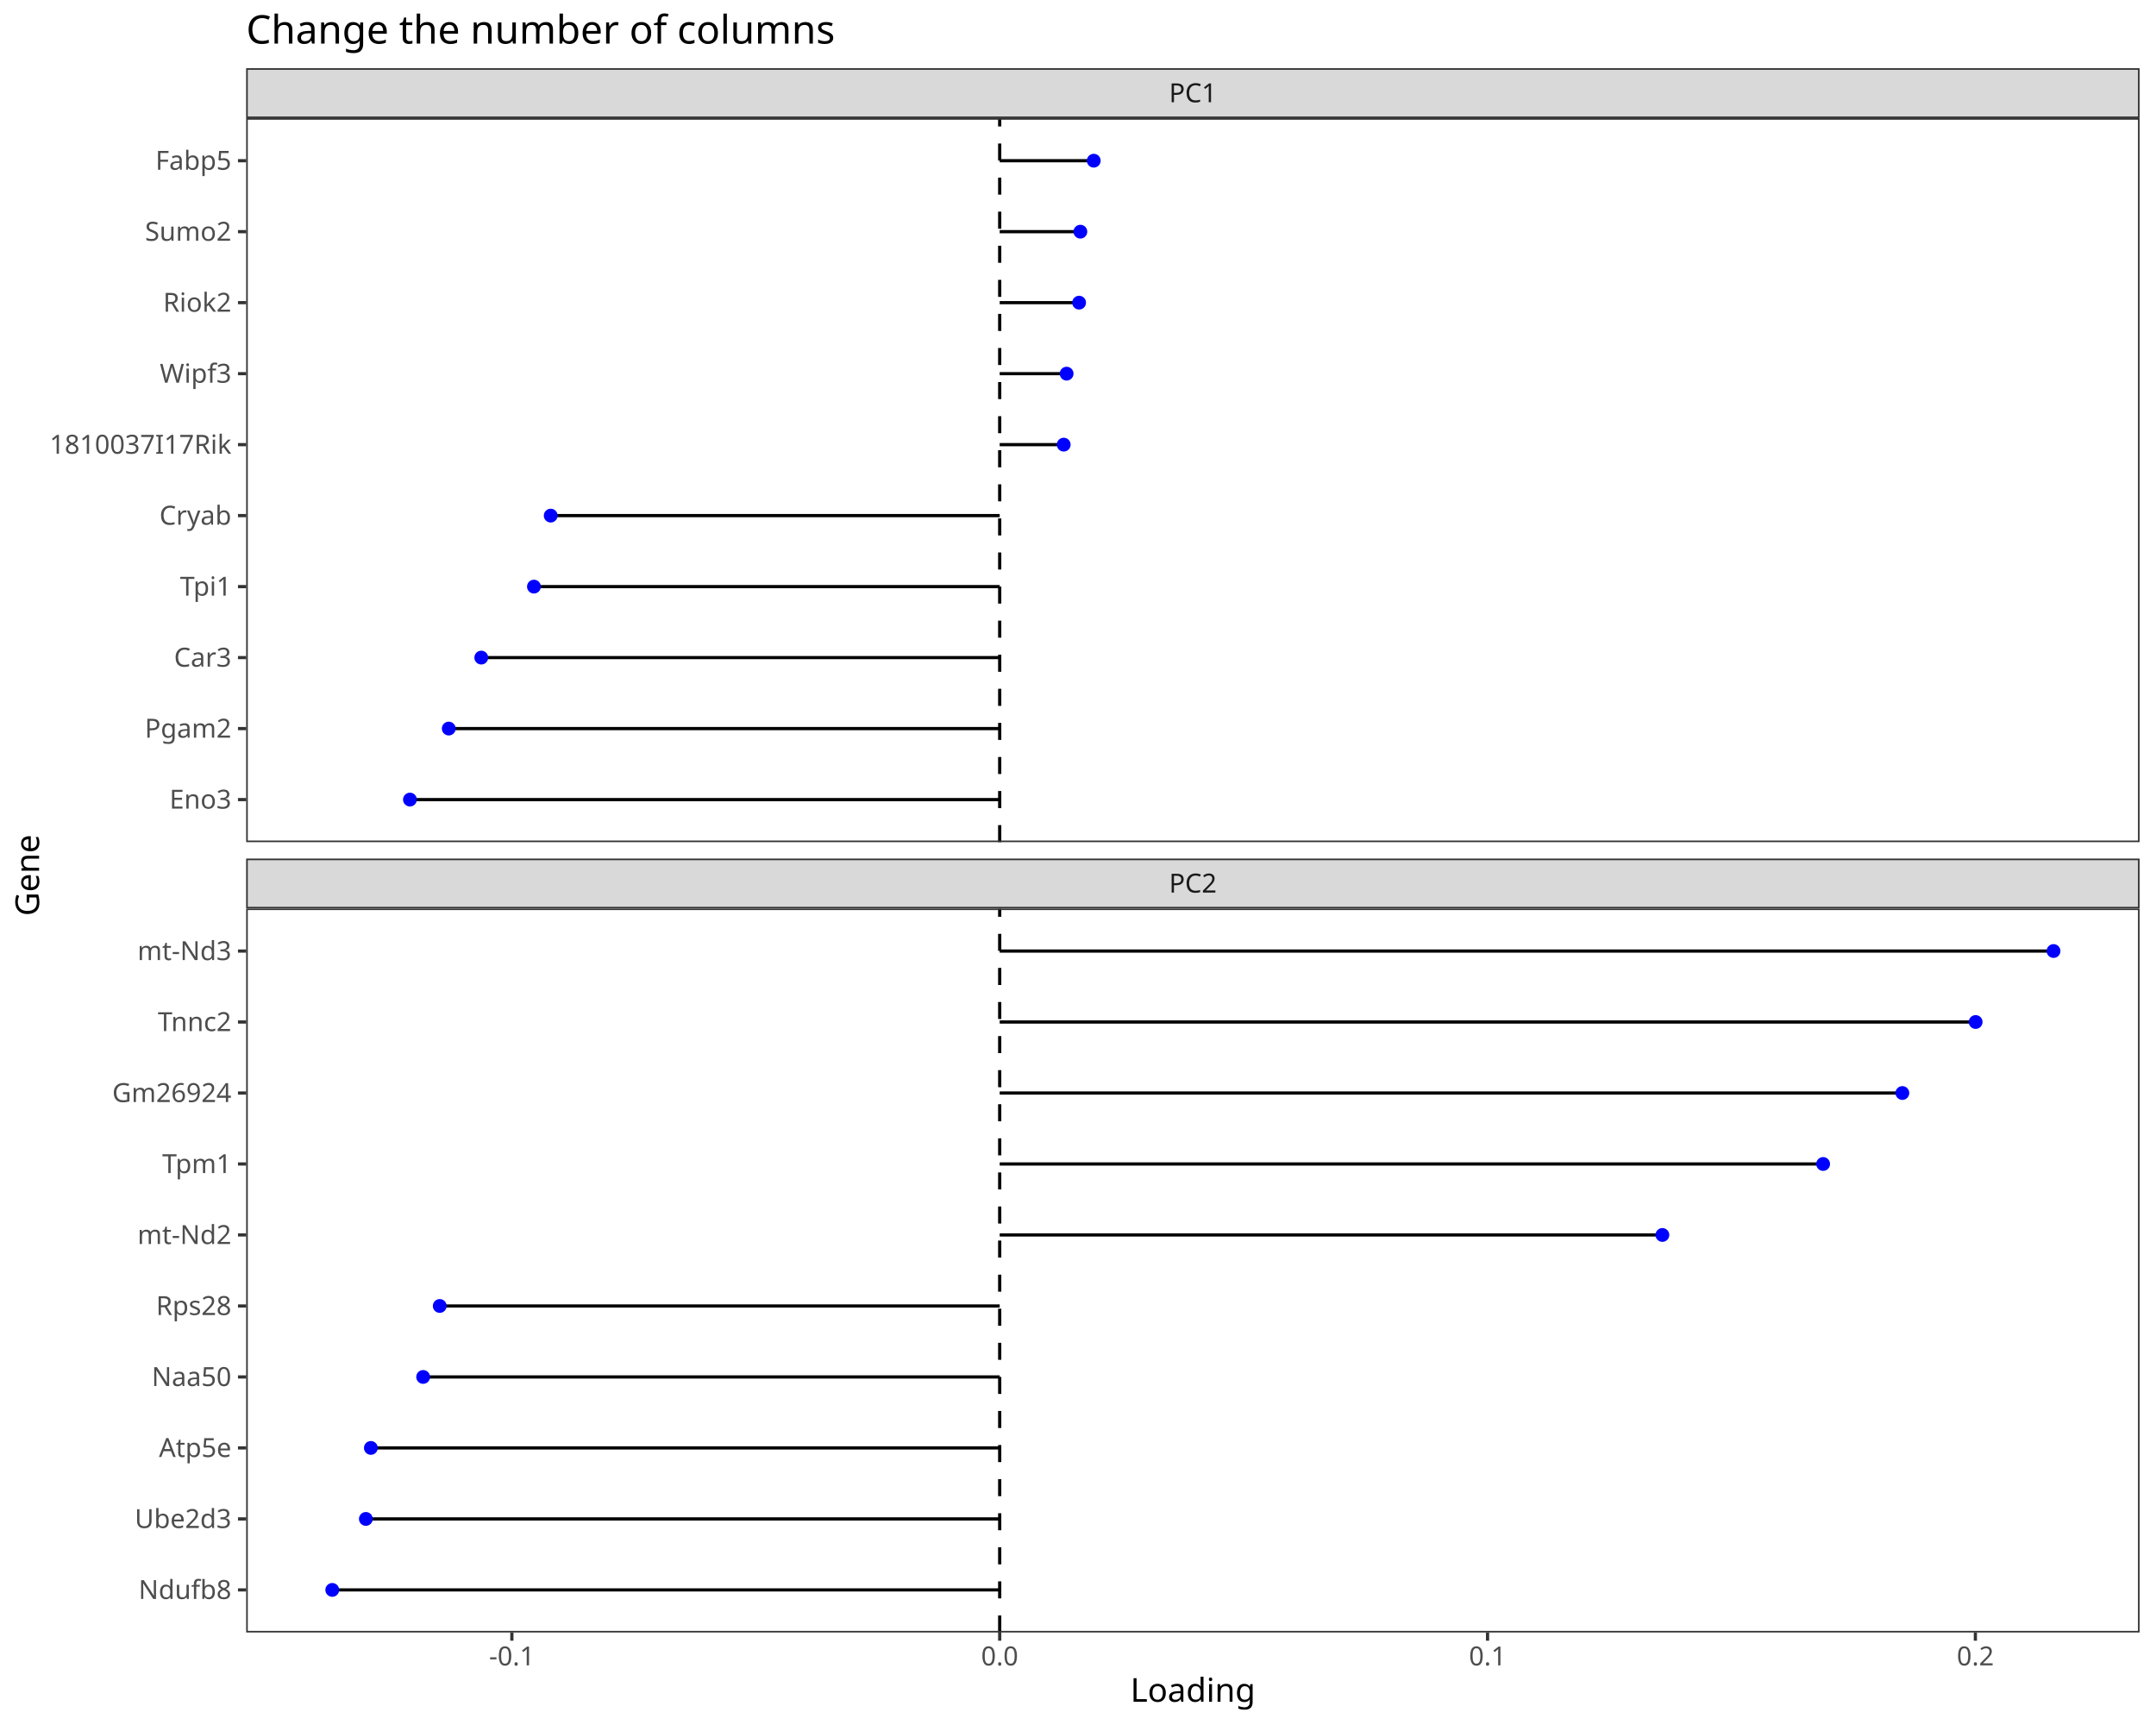
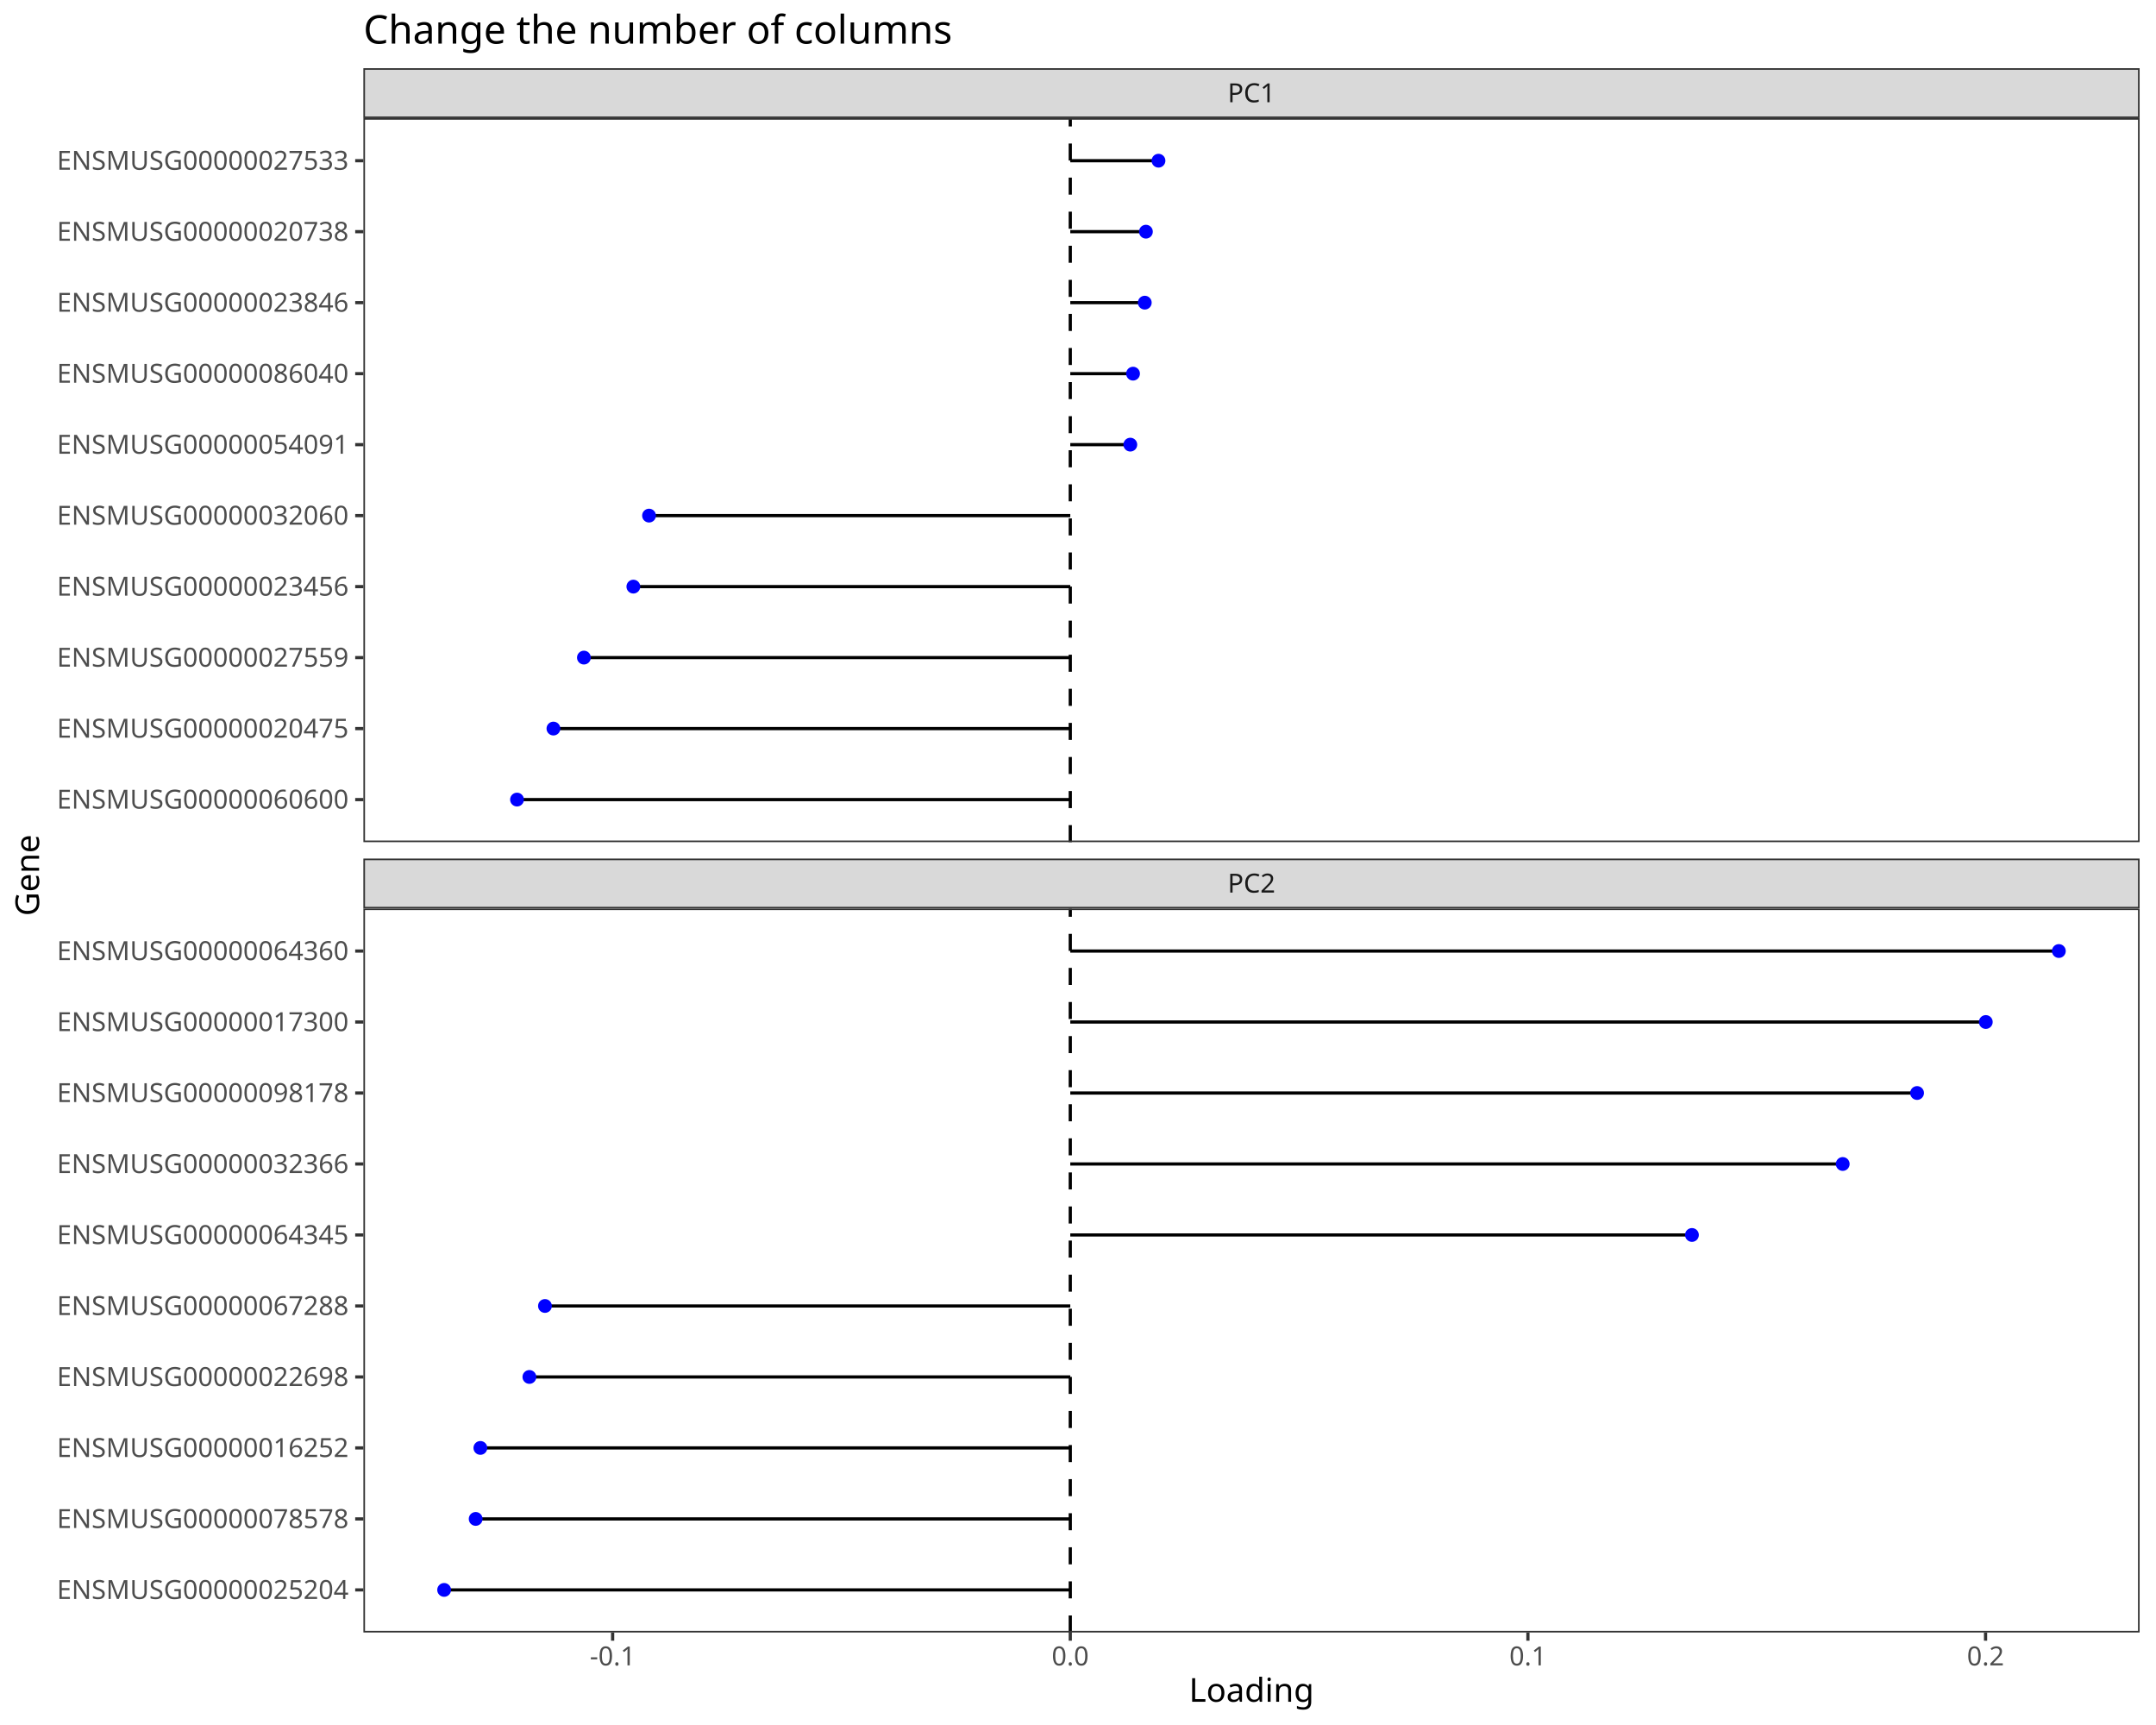
<svg xmlns="http://www.w3.org/2000/svg" class="svglite" data-engine-version="2.0" width="720.00pt" height="576.00pt" viewBox="0 0 720.00 576.00">
  <defs>
    <style type="text/css">
    .svglite line, .svglite polyline, .svglite polygon, .svglite path, .svglite rect, .svglite circle {
      fill: none;
      stroke: #000000;
      stroke-linecap: round;
      stroke-linejoin: round;
      stroke-miterlimit: 10.00;
    }
  </style>
  </defs>
  <rect width="100%" height="100%" style="stroke: none; fill: #FFFFFF;" />
  <defs>
    <clipPath id="cpMC4wMHw3MjAuMDB8MC4wMHw1NzYuMDA=">
      <rect x="0.00" y="0.00" width="720.00" height="576.00" />
    </clipPath>
  </defs>
  <g clip-path="url(#cpMC4wMHw3MjAuMDB8MC4wMHw1NzYuMDA=)">
    <rect x="0.00" y="0.00" width="720.00" height="576.00" style="stroke-width: 1.07; stroke: #FFFFFF; fill: #FFFFFF;" />
  </g>
  <defs>
-     <clipPath id="cpODIuMjF8NzE0LjUyfDM5LjQzfDI4MS4yMQ==">
-       <rect x="82.21" y="39.43" width="632.31" height="241.77" />
+     <clipPath id="cpMTIxLjM2fDcxNC41MnwzOS40M3wyODEuMjE=">
+       <rect x="121.36" y="39.43" width="593.17" height="241.77" />
    </clipPath>
  </defs>
-   <g clip-path="url(#cpODIuMjF8NzE0LjUyfDM5LjQzfDI4MS4yMQ==)">
-     <rect x="82.21" y="39.43" width="632.31" height="241.77" style="stroke-width: 1.07; stroke: none; fill: #FFFFFF;" />
-     <line x1="365.26" y1="53.66" x2="333.85" y2="53.66" style="stroke-width: 1.07; stroke-linecap: butt;" />
-     <line x1="360.79" y1="77.36" x2="333.85" y2="77.36" style="stroke-width: 1.07; stroke-linecap: butt;" />
-     <line x1="360.37" y1="101.06" x2="333.85" y2="101.06" style="stroke-width: 1.07; stroke-linecap: butt;" />
-     <line x1="356.20" y1="124.77" x2="333.85" y2="124.77" style="stroke-width: 1.07; stroke-linecap: butt;" />
-     <line x1="355.23" y1="148.47" x2="333.85" y2="148.47" style="stroke-width: 1.07; stroke-linecap: butt;" />
-     <line x1="136.90" y1="266.99" x2="333.85" y2="266.99" style="stroke-width: 1.07; stroke-linecap: butt;" />
-     <line x1="149.86" y1="243.28" x2="333.85" y2="243.28" style="stroke-width: 1.07; stroke-linecap: butt;" />
-     <line x1="160.72" y1="219.58" x2="333.85" y2="219.58" style="stroke-width: 1.07; stroke-linecap: butt;" />
-     <line x1="178.31" y1="195.88" x2="333.85" y2="195.88" style="stroke-width: 1.07; stroke-linecap: butt;" />
-     <line x1="183.91" y1="172.17" x2="333.85" y2="172.17" style="stroke-width: 1.07; stroke-linecap: butt;" />
-     <circle cx="365.26" cy="53.66" r="1.95" style="stroke-width: 0.71; stroke: #0000FF; fill: #0000FF;" />
-     <circle cx="360.79" cy="77.36" r="1.95" style="stroke-width: 0.71; stroke: #0000FF; fill: #0000FF;" />
-     <circle cx="360.37" cy="101.06" r="1.95" style="stroke-width: 0.71; stroke: #0000FF; fill: #0000FF;" />
-     <circle cx="356.20" cy="124.77" r="1.95" style="stroke-width: 0.71; stroke: #0000FF; fill: #0000FF;" />
-     <circle cx="355.23" cy="148.47" r="1.95" style="stroke-width: 0.71; stroke: #0000FF; fill: #0000FF;" />
-     <circle cx="136.90" cy="266.99" r="1.95" style="stroke-width: 0.71; stroke: #0000FF; fill: #0000FF;" />
-     <circle cx="149.86" cy="243.28" r="1.95" style="stroke-width: 0.71; stroke: #0000FF; fill: #0000FF;" />
-     <circle cx="160.72" cy="219.58" r="1.95" style="stroke-width: 0.71; stroke: #0000FF; fill: #0000FF;" />
-     <circle cx="178.31" cy="195.88" r="1.95" style="stroke-width: 0.71; stroke: #0000FF; fill: #0000FF;" />
-     <circle cx="183.91" cy="172.17" r="1.95" style="stroke-width: 0.71; stroke: #0000FF; fill: #0000FF;" />
-     <line x1="333.85" y1="281.21" x2="333.85" y2="39.43" style="stroke-width: 1.07; stroke-dasharray: 5.69,5.69; stroke-linecap: butt;" />
-     <rect x="82.21" y="39.43" width="632.31" height="241.77" style="stroke-width: 1.07; stroke: #333333;" />
+   <g clip-path="url(#cpMTIxLjM2fDcxNC41MnwzOS40M3wyODEuMjE=)">
+     <rect x="121.36" y="39.43" width="593.17" height="241.77" style="stroke-width: 1.07; stroke: none; fill: #FFFFFF;" />
+     <line x1="386.88" y1="53.66" x2="357.42" y2="53.66" style="stroke-width: 1.07; stroke-linecap: butt;" />
+     <line x1="382.68" y1="77.36" x2="357.42" y2="77.36" style="stroke-width: 1.07; stroke-linecap: butt;" />
+     <line x1="382.30" y1="101.06" x2="357.42" y2="101.06" style="stroke-width: 1.07; stroke-linecap: butt;" />
+     <line x1="378.38" y1="124.77" x2="357.42" y2="124.77" style="stroke-width: 1.07; stroke-linecap: butt;" />
+     <line x1="377.47" y1="148.47" x2="357.42" y2="148.47" style="stroke-width: 1.07; stroke-linecap: butt;" />
+     <line x1="172.66" y1="266.99" x2="357.42" y2="266.99" style="stroke-width: 1.07; stroke-linecap: butt;" />
+     <line x1="184.82" y1="243.28" x2="357.42" y2="243.28" style="stroke-width: 1.07; stroke-linecap: butt;" />
+     <line x1="195.00" y1="219.58" x2="357.42" y2="219.58" style="stroke-width: 1.07; stroke-linecap: butt;" />
+     <line x1="211.51" y1="195.88" x2="357.42" y2="195.88" style="stroke-width: 1.07; stroke-linecap: butt;" />
+     <line x1="216.75" y1="172.17" x2="357.42" y2="172.17" style="stroke-width: 1.07; stroke-linecap: butt;" />
+     <circle cx="386.88" cy="53.66" r="1.95" style="stroke-width: 0.71; stroke: #0000FF; fill: #0000FF;" />
+     <circle cx="382.68" cy="77.36" r="1.95" style="stroke-width: 0.71; stroke: #0000FF; fill: #0000FF;" />
+     <circle cx="382.30" cy="101.06" r="1.95" style="stroke-width: 0.71; stroke: #0000FF; fill: #0000FF;" />
+     <circle cx="378.38" cy="124.77" r="1.95" style="stroke-width: 0.71; stroke: #0000FF; fill: #0000FF;" />
+     <circle cx="377.47" cy="148.47" r="1.95" style="stroke-width: 0.71; stroke: #0000FF; fill: #0000FF;" />
+     <circle cx="172.66" cy="266.99" r="1.95" style="stroke-width: 0.71; stroke: #0000FF; fill: #0000FF;" />
+     <circle cx="184.82" cy="243.28" r="1.95" style="stroke-width: 0.71; stroke: #0000FF; fill: #0000FF;" />
+     <circle cx="195.00" cy="219.58" r="1.95" style="stroke-width: 0.71; stroke: #0000FF; fill: #0000FF;" />
+     <circle cx="211.51" cy="195.88" r="1.95" style="stroke-width: 0.71; stroke: #0000FF; fill: #0000FF;" />
+     <circle cx="216.75" cy="172.17" r="1.95" style="stroke-width: 0.71; stroke: #0000FF; fill: #0000FF;" />
+     <line x1="357.42" y1="281.21" x2="357.42" y2="39.43" style="stroke-width: 1.07; stroke-dasharray: 5.69,5.69; stroke-linecap: butt;" />
+     <rect x="121.36" y="39.43" width="593.17" height="241.77" style="stroke-width: 1.07; stroke: #333333;" />
  </g>
  <g clip-path="url(#cpMC4wMHw3MjAuMDB8MC4wMHw1NzYuMDA=)">
</g>
  <defs>
-     <clipPath id="cpODIuMjF8NzE0LjUyfDMwMy4zNHw1NDUuMTE=">
-       <rect x="82.21" y="303.34" width="632.31" height="241.77" />
+     <clipPath id="cpMTIxLjM2fDcxNC41MnwzMDMuMzR8NTQ1LjEx">
+       <rect x="121.36" y="303.34" width="593.17" height="241.77" />
    </clipPath>
  </defs>
-   <g clip-path="url(#cpODIuMjF8NzE0LjUyfDMwMy4zNHw1NDUuMTE=)">
-     <rect x="82.21" y="303.34" width="632.31" height="241.77" style="stroke-width: 1.07; stroke: none; fill: #FFFFFF;" />
-     <line x1="685.78" y1="317.56" x2="333.85" y2="317.56" style="stroke-width: 1.07; stroke-linecap: butt;" />
-     <line x1="659.77" y1="341.26" x2="333.85" y2="341.26" style="stroke-width: 1.07; stroke-linecap: butt;" />
-     <line x1="635.30" y1="364.97" x2="333.85" y2="364.97" style="stroke-width: 1.07; stroke-linecap: butt;" />
-     <line x1="608.84" y1="388.67" x2="333.85" y2="388.67" style="stroke-width: 1.07; stroke-linecap: butt;" />
-     <line x1="555.16" y1="412.37" x2="333.85" y2="412.37" style="stroke-width: 1.07; stroke-linecap: butt;" />
-     <line x1="110.96" y1="530.89" x2="333.85" y2="530.89" style="stroke-width: 1.07; stroke-linecap: butt;" />
-     <line x1="122.18" y1="507.19" x2="333.85" y2="507.19" style="stroke-width: 1.07; stroke-linecap: butt;" />
-     <line x1="123.85" y1="483.48" x2="333.85" y2="483.48" style="stroke-width: 1.07; stroke-linecap: butt;" />
-     <line x1="141.31" y1="459.78" x2="333.85" y2="459.78" style="stroke-width: 1.07; stroke-linecap: butt;" />
-     <line x1="146.85" y1="436.08" x2="333.85" y2="436.08" style="stroke-width: 1.07; stroke-linecap: butt;" />
-     <circle cx="685.78" cy="317.56" r="1.95" style="stroke-width: 0.71; stroke: #0000FF; fill: #0000FF;" />
-     <circle cx="659.77" cy="341.26" r="1.95" style="stroke-width: 0.71; stroke: #0000FF; fill: #0000FF;" />
-     <circle cx="635.30" cy="364.97" r="1.95" style="stroke-width: 0.71; stroke: #0000FF; fill: #0000FF;" />
-     <circle cx="608.84" cy="388.67" r="1.95" style="stroke-width: 0.71; stroke: #0000FF; fill: #0000FF;" />
-     <circle cx="555.16" cy="412.37" r="1.95" style="stroke-width: 0.71; stroke: #0000FF; fill: #0000FF;" />
-     <circle cx="110.96" cy="530.89" r="1.95" style="stroke-width: 0.71; stroke: #0000FF; fill: #0000FF;" />
-     <circle cx="122.18" cy="507.19" r="1.95" style="stroke-width: 0.71; stroke: #0000FF; fill: #0000FF;" />
-     <circle cx="123.85" cy="483.48" r="1.95" style="stroke-width: 0.71; stroke: #0000FF; fill: #0000FF;" />
-     <circle cx="141.31" cy="459.78" r="1.95" style="stroke-width: 0.71; stroke: #0000FF; fill: #0000FF;" />
-     <circle cx="146.85" cy="436.08" r="1.95" style="stroke-width: 0.71; stroke: #0000FF; fill: #0000FF;" />
-     <line x1="333.85" y1="545.11" x2="333.85" y2="303.34" style="stroke-width: 1.07; stroke-dasharray: 5.69,5.69; stroke-linecap: butt;" />
-     <rect x="82.21" y="303.34" width="632.31" height="241.77" style="stroke-width: 1.07; stroke: #333333;" />
+   <g clip-path="url(#cpMTIxLjM2fDcxNC41MnwzMDMuMzR8NTQ1LjEx)">
+     <rect x="121.36" y="303.34" width="593.17" height="241.77" style="stroke-width: 1.07; stroke: none; fill: #FFFFFF;" />
+     <line x1="687.56" y1="317.56" x2="357.42" y2="317.56" style="stroke-width: 1.07; stroke-linecap: butt;" />
+     <line x1="663.16" y1="341.26" x2="357.42" y2="341.26" style="stroke-width: 1.07; stroke-linecap: butt;" />
+     <line x1="640.21" y1="364.97" x2="357.42" y2="364.97" style="stroke-width: 1.07; stroke-linecap: butt;" />
+     <line x1="615.38" y1="388.67" x2="357.42" y2="388.67" style="stroke-width: 1.07; stroke-linecap: butt;" />
+     <line x1="565.03" y1="412.37" x2="357.42" y2="412.37" style="stroke-width: 1.07; stroke-linecap: butt;" />
+     <line x1="148.32" y1="530.89" x2="357.42" y2="530.89" style="stroke-width: 1.07; stroke-linecap: butt;" />
+     <line x1="158.85" y1="507.19" x2="357.42" y2="507.19" style="stroke-width: 1.07; stroke-linecap: butt;" />
+     <line x1="160.42" y1="483.48" x2="357.42" y2="483.48" style="stroke-width: 1.07; stroke-linecap: butt;" />
+     <line x1="176.79" y1="459.78" x2="357.42" y2="459.78" style="stroke-width: 1.07; stroke-linecap: butt;" />
+     <line x1="181.99" y1="436.08" x2="357.42" y2="436.08" style="stroke-width: 1.07; stroke-linecap: butt;" />
+     <circle cx="687.56" cy="317.56" r="1.95" style="stroke-width: 0.71; stroke: #0000FF; fill: #0000FF;" />
+     <circle cx="663.16" cy="341.26" r="1.95" style="stroke-width: 0.71; stroke: #0000FF; fill: #0000FF;" />
+     <circle cx="640.21" cy="364.97" r="1.95" style="stroke-width: 0.71; stroke: #0000FF; fill: #0000FF;" />
+     <circle cx="615.38" cy="388.67" r="1.95" style="stroke-width: 0.71; stroke: #0000FF; fill: #0000FF;" />
+     <circle cx="565.03" cy="412.37" r="1.95" style="stroke-width: 0.71; stroke: #0000FF; fill: #0000FF;" />
+     <circle cx="148.32" cy="530.89" r="1.95" style="stroke-width: 0.71; stroke: #0000FF; fill: #0000FF;" />
+     <circle cx="158.85" cy="507.19" r="1.95" style="stroke-width: 0.71; stroke: #0000FF; fill: #0000FF;" />
+     <circle cx="160.42" cy="483.48" r="1.95" style="stroke-width: 0.71; stroke: #0000FF; fill: #0000FF;" />
+     <circle cx="176.79" cy="459.78" r="1.95" style="stroke-width: 0.71; stroke: #0000FF; fill: #0000FF;" />
+     <circle cx="181.99" cy="436.08" r="1.95" style="stroke-width: 0.71; stroke: #0000FF; fill: #0000FF;" />
+     <line x1="357.42" y1="545.11" x2="357.42" y2="303.34" style="stroke-width: 1.07; stroke-dasharray: 5.69,5.69; stroke-linecap: butt;" />
+     <rect x="121.36" y="303.34" width="593.17" height="241.77" style="stroke-width: 1.07; stroke: #333333;" />
  </g>
  <g clip-path="url(#cpMC4wMHw3MjAuMDB8MC4wMHw1NzYuMDA=)">
</g>
  <defs>
-     <clipPath id="cpODIuMjF8NzE0LjUyfDI4Ni42OXwzMDMuMzQ=">
-       <rect x="82.21" y="286.69" width="632.31" height="16.65" />
+     <clipPath id="cpMTIxLjM2fDcxNC41MnwyODYuNjl8MzAzLjM0">
+       <rect x="121.36" y="286.69" width="593.17" height="16.65" />
    </clipPath>
  </defs>
-   <g clip-path="url(#cpODIuMjF8NzE0LjUyfDI4Ni42OXwzMDMuMzQ=)">
-     <rect x="82.21" y="286.69" width="632.31" height="16.65" style="stroke-width: 1.07; stroke: #333333; fill: #D9D9D9;" />
-     <text x="398.37" y="298.04" text-anchor="middle" style="font-size: 8.80px; fill: #1A1A1A; font-family: sans;" textLength="17.12px" lengthAdjust="spacingAndGlyphs">PC2</text>
+   <g clip-path="url(#cpMTIxLjM2fDcxNC41MnwyODYuNjl8MzAzLjM0)">
+     <rect x="121.36" y="286.69" width="593.17" height="16.65" style="stroke-width: 1.07; stroke: #333333; fill: #D9D9D9;" />
+     <text x="417.94" y="298.04" text-anchor="middle" style="font-size: 8.80px; fill: #1A1A1A; font-family: sans;" textLength="17.12px" lengthAdjust="spacingAndGlyphs">PC2</text>
  </g>
  <g clip-path="url(#cpMC4wMHw3MjAuMDB8MC4wMHw1NzYuMDA=)">
</g>
  <defs>
-     <clipPath id="cpODIuMjF8NzE0LjUyfDIyLjc4fDM5LjQz">
-       <rect x="82.21" y="22.78" width="632.31" height="16.65" />
+     <clipPath id="cpMTIxLjM2fDcxNC41MnwyMi43OHwzOS40Mw==">
+       <rect x="121.36" y="22.78" width="593.17" height="16.65" />
    </clipPath>
  </defs>
-   <g clip-path="url(#cpODIuMjF8NzE0LjUyfDIyLjc4fDM5LjQz)">
-     <rect x="82.21" y="22.78" width="632.31" height="16.65" style="stroke-width: 1.07; stroke: #333333; fill: #D9D9D9;" />
-     <text x="398.37" y="34.14" text-anchor="middle" style="font-size: 8.80px; fill: #1A1A1A; font-family: sans;" textLength="17.12px" lengthAdjust="spacingAndGlyphs">PC1</text>
+   <g clip-path="url(#cpMTIxLjM2fDcxNC41MnwyMi43OHwzOS40Mw==)">
+     <rect x="121.36" y="22.78" width="593.17" height="16.65" style="stroke-width: 1.07; stroke: #333333; fill: #D9D9D9;" />
+     <text x="417.94" y="34.14" text-anchor="middle" style="font-size: 8.80px; fill: #1A1A1A; font-family: sans;" textLength="17.12px" lengthAdjust="spacingAndGlyphs">PC1</text>
  </g>
  <g clip-path="url(#cpMC4wMHw3MjAuMDB8MC4wMHw1NzYuMDA=)">
-     <polyline points="170.94,547.85 170.94,545.11 " style="stroke-width: 1.07; stroke: #333333; stroke-linecap: butt;" />
-     <polyline points="333.85,547.85 333.85,545.11 " style="stroke-width: 1.07; stroke: #333333; stroke-linecap: butt;" />
-     <polyline points="496.77,547.85 496.77,545.11 " style="stroke-width: 1.07; stroke: #333333; stroke-linecap: butt;" />
-     <polyline points="659.68,547.85 659.68,545.11 " style="stroke-width: 1.07; stroke: #333333; stroke-linecap: butt;" />
-     <text x="170.94" y="556.10" text-anchor="middle" style="font-size: 8.80px; fill: #4D4D4D; font-family: sans;" textLength="15.16px" lengthAdjust="spacingAndGlyphs">-0.1</text>
-     <text x="333.85" y="556.10" text-anchor="middle" style="font-size: 8.80px; fill: #4D4D4D; font-family: sans;" textLength="12.23px" lengthAdjust="spacingAndGlyphs">0.0</text>
-     <text x="496.77" y="556.10" text-anchor="middle" style="font-size: 8.80px; fill: #4D4D4D; font-family: sans;" textLength="12.23px" lengthAdjust="spacingAndGlyphs">0.1</text>
-     <text x="659.68" y="556.10" text-anchor="middle" style="font-size: 8.80px; fill: #4D4D4D; font-family: sans;" textLength="12.23px" lengthAdjust="spacingAndGlyphs">0.2</text>
-     <text x="77.28" y="270.01" text-anchor="end" style="font-size: 8.80px; fill: #4D4D4D; font-family: sans;" textLength="20.56px" lengthAdjust="spacingAndGlyphs">Eno3</text>
-     <text x="77.28" y="246.31" text-anchor="end" style="font-size: 8.80px; fill: #4D4D4D; font-family: sans;" textLength="27.89px" lengthAdjust="spacingAndGlyphs">Pgam2</text>
-     <text x="77.28" y="222.61" text-anchor="end" style="font-size: 8.80px; fill: #4D4D4D; font-family: sans;" textLength="19.08px" lengthAdjust="spacingAndGlyphs">Car3</text>
-     <text x="77.28" y="198.90" text-anchor="end" style="font-size: 8.80px; fill: #4D4D4D; font-family: sans;" textLength="17.12px" lengthAdjust="spacingAndGlyphs">Tpi1</text>
-     <text x="77.28" y="175.20" text-anchor="end" style="font-size: 8.80px; fill: #4D4D4D; font-family: sans;" textLength="23.48px" lengthAdjust="spacingAndGlyphs">Cryab</text>
-     <text x="77.28" y="151.50" text-anchor="end" style="font-size: 8.80px; fill: #4D4D4D; font-family: sans;" textLength="59.21px" lengthAdjust="spacingAndGlyphs">1810037I17Rik</text>
-     <text x="77.28" y="127.79" text-anchor="end" style="font-size: 8.80px; fill: #4D4D4D; font-family: sans;" textLength="22.49px" lengthAdjust="spacingAndGlyphs">Wipf3</text>
-     <text x="77.28" y="104.09" text-anchor="end" style="font-size: 8.80px; fill: #4D4D4D; font-family: sans;" textLength="22.50px" lengthAdjust="spacingAndGlyphs">Riok2</text>
-     <text x="77.28" y="80.39" text-anchor="end" style="font-size: 8.80px; fill: #4D4D4D; font-family: sans;" textLength="27.89px" lengthAdjust="spacingAndGlyphs">Sumo2</text>
-     <text x="77.28" y="56.68" text-anchor="end" style="font-size: 8.80px; fill: #4D4D4D; font-family: sans;" textLength="24.95px" lengthAdjust="spacingAndGlyphs">Fabp5</text>
-     <polyline points="79.47,266.99 82.21,266.99 " style="stroke-width: 1.07; stroke: #333333; stroke-linecap: butt;" />
-     <polyline points="79.47,243.28 82.21,243.28 " style="stroke-width: 1.07; stroke: #333333; stroke-linecap: butt;" />
-     <polyline points="79.47,219.58 82.21,219.58 " style="stroke-width: 1.07; stroke: #333333; stroke-linecap: butt;" />
-     <polyline points="79.47,195.88 82.21,195.88 " style="stroke-width: 1.07; stroke: #333333; stroke-linecap: butt;" />
-     <polyline points="79.47,172.17 82.21,172.17 " style="stroke-width: 1.07; stroke: #333333; stroke-linecap: butt;" />
-     <polyline points="79.47,148.47 82.21,148.47 " style="stroke-width: 1.07; stroke: #333333; stroke-linecap: butt;" />
-     <polyline points="79.47,124.77 82.21,124.77 " style="stroke-width: 1.07; stroke: #333333; stroke-linecap: butt;" />
-     <polyline points="79.47,101.06 82.21,101.06 " style="stroke-width: 1.07; stroke: #333333; stroke-linecap: butt;" />
-     <polyline points="79.47,77.36 82.21,77.36 " style="stroke-width: 1.07; stroke: #333333; stroke-linecap: butt;" />
-     <polyline points="79.47,53.66 82.21,53.66 " style="stroke-width: 1.07; stroke: #333333; stroke-linecap: butt;" />
-     <text x="77.28" y="533.92" text-anchor="end" style="font-size: 8.80px; fill: #4D4D4D; font-family: sans;" textLength="28.38px" lengthAdjust="spacingAndGlyphs">Ndufb8</text>
-     <text x="77.28" y="510.22" text-anchor="end" style="font-size: 8.80px; fill: #4D4D4D; font-family: sans;" textLength="30.83px" lengthAdjust="spacingAndGlyphs">Ube2d3</text>
-     <text x="77.28" y="486.51" text-anchor="end" style="font-size: 8.80px; fill: #4D4D4D; font-family: sans;" textLength="23.00px" lengthAdjust="spacingAndGlyphs">Atp5e</text>
-     <text x="77.28" y="462.81" text-anchor="end" style="font-size: 8.80px; fill: #4D4D4D; font-family: sans;" textLength="25.94px" lengthAdjust="spacingAndGlyphs">Naa50</text>
-     <text x="77.28" y="439.10" text-anchor="end" style="font-size: 8.80px; fill: #4D4D4D; font-family: sans;" textLength="25.44px" lengthAdjust="spacingAndGlyphs">Rps28</text>
-     <text x="77.28" y="415.40" text-anchor="end" style="font-size: 8.80px; fill: #4D4D4D; font-family: sans;" textLength="28.86px" lengthAdjust="spacingAndGlyphs">mt-Nd2</text>
-     <text x="77.28" y="391.70" text-anchor="end" style="font-size: 8.80px; fill: #4D4D4D; font-family: sans;" textLength="22.50px" lengthAdjust="spacingAndGlyphs">Tpm1</text>
-     <text x="77.28" y="367.99" text-anchor="end" style="font-size: 8.80px; fill: #4D4D4D; font-family: sans;" textLength="38.65px" lengthAdjust="spacingAndGlyphs">Gm26924</text>
-     <text x="77.28" y="344.29" text-anchor="end" style="font-size: 8.80px; fill: #4D4D4D; font-family: sans;" textLength="24.46px" lengthAdjust="spacingAndGlyphs">Tnnc2</text>
-     <text x="77.28" y="320.59" text-anchor="end" style="font-size: 8.80px; fill: #4D4D4D; font-family: sans;" textLength="28.86px" lengthAdjust="spacingAndGlyphs">mt-Nd3</text>
-     <polyline points="79.47,530.89 82.21,530.89 " style="stroke-width: 1.07; stroke: #333333; stroke-linecap: butt;" />
-     <polyline points="79.47,507.19 82.21,507.19 " style="stroke-width: 1.07; stroke: #333333; stroke-linecap: butt;" />
-     <polyline points="79.47,483.48 82.21,483.48 " style="stroke-width: 1.07; stroke: #333333; stroke-linecap: butt;" />
-     <polyline points="79.47,459.78 82.21,459.78 " style="stroke-width: 1.07; stroke: #333333; stroke-linecap: butt;" />
-     <polyline points="79.47,436.08 82.21,436.08 " style="stroke-width: 1.07; stroke: #333333; stroke-linecap: butt;" />
-     <polyline points="79.47,412.37 82.21,412.37 " style="stroke-width: 1.07; stroke: #333333; stroke-linecap: butt;" />
-     <polyline points="79.47,388.67 82.21,388.67 " style="stroke-width: 1.07; stroke: #333333; stroke-linecap: butt;" />
-     <polyline points="79.47,364.97 82.21,364.97 " style="stroke-width: 1.07; stroke: #333333; stroke-linecap: butt;" />
-     <polyline points="79.47,341.26 82.21,341.26 " style="stroke-width: 1.07; stroke: #333333; stroke-linecap: butt;" />
-     <polyline points="79.47,317.56 82.21,317.56 " style="stroke-width: 1.07; stroke: #333333; stroke-linecap: butt;" />
-     <text x="398.37" y="568.24" text-anchor="middle" style="font-size: 11.00px; font-family: sans;" textLength="39.15px" lengthAdjust="spacingAndGlyphs">Loading</text>
+     <polyline points="204.59,547.85 204.59,545.11 " style="stroke-width: 1.07; stroke: #333333; stroke-linecap: butt;" />
+     <polyline points="357.42,547.85 357.42,545.11 " style="stroke-width: 1.07; stroke: #333333; stroke-linecap: butt;" />
+     <polyline points="510.25,547.85 510.25,545.11 " style="stroke-width: 1.07; stroke: #333333; stroke-linecap: butt;" />
+     <polyline points="663.08,547.85 663.08,545.11 " style="stroke-width: 1.07; stroke: #333333; stroke-linecap: butt;" />
+     <text x="204.59" y="556.10" text-anchor="middle" style="font-size: 8.80px; fill: #4D4D4D; font-family: sans;" textLength="15.16px" lengthAdjust="spacingAndGlyphs">-0.1</text>
+     <text x="357.42" y="556.10" text-anchor="middle" style="font-size: 8.80px; fill: #4D4D4D; font-family: sans;" textLength="12.23px" lengthAdjust="spacingAndGlyphs">0.0</text>
+     <text x="510.25" y="556.10" text-anchor="middle" style="font-size: 8.80px; fill: #4D4D4D; font-family: sans;" textLength="12.23px" lengthAdjust="spacingAndGlyphs">0.1</text>
+     <text x="663.08" y="556.10" text-anchor="middle" style="font-size: 8.80px; fill: #4D4D4D; font-family: sans;" textLength="12.23px" lengthAdjust="spacingAndGlyphs">0.2</text>
+     <text x="116.42" y="270.01" text-anchor="end" style="font-size: 8.80px; fill: #4D4D4D; font-family: sans;" textLength="98.35px" lengthAdjust="spacingAndGlyphs">ENSMUSG00000060600</text>
+     <text x="116.42" y="246.31" text-anchor="end" style="font-size: 8.80px; fill: #4D4D4D; font-family: sans;" textLength="98.35px" lengthAdjust="spacingAndGlyphs">ENSMUSG00000020475</text>
+     <text x="116.42" y="222.61" text-anchor="end" style="font-size: 8.80px; fill: #4D4D4D; font-family: sans;" textLength="98.35px" lengthAdjust="spacingAndGlyphs">ENSMUSG00000027559</text>
+     <text x="116.42" y="198.90" text-anchor="end" style="font-size: 8.80px; fill: #4D4D4D; font-family: sans;" textLength="98.35px" lengthAdjust="spacingAndGlyphs">ENSMUSG00000023456</text>
+     <text x="116.42" y="175.20" text-anchor="end" style="font-size: 8.80px; fill: #4D4D4D; font-family: sans;" textLength="98.35px" lengthAdjust="spacingAndGlyphs">ENSMUSG00000032060</text>
+     <text x="116.42" y="151.50" text-anchor="end" style="font-size: 8.80px; fill: #4D4D4D; font-family: sans;" textLength="98.35px" lengthAdjust="spacingAndGlyphs">ENSMUSG00000054091</text>
+     <text x="116.42" y="127.79" text-anchor="end" style="font-size: 8.80px; fill: #4D4D4D; font-family: sans;" textLength="98.35px" lengthAdjust="spacingAndGlyphs">ENSMUSG00000086040</text>
+     <text x="116.42" y="104.09" text-anchor="end" style="font-size: 8.80px; fill: #4D4D4D; font-family: sans;" textLength="98.35px" lengthAdjust="spacingAndGlyphs">ENSMUSG00000023846</text>
+     <text x="116.42" y="80.39" text-anchor="end" style="font-size: 8.80px; fill: #4D4D4D; font-family: sans;" textLength="98.35px" lengthAdjust="spacingAndGlyphs">ENSMUSG00000020738</text>
+     <text x="116.42" y="56.68" text-anchor="end" style="font-size: 8.80px; fill: #4D4D4D; font-family: sans;" textLength="98.35px" lengthAdjust="spacingAndGlyphs">ENSMUSG00000027533</text>
+     <polyline points="118.62,266.99 121.36,266.99 " style="stroke-width: 1.07; stroke: #333333; stroke-linecap: butt;" />
+     <polyline points="118.62,243.28 121.36,243.28 " style="stroke-width: 1.07; stroke: #333333; stroke-linecap: butt;" />
+     <polyline points="118.62,219.58 121.36,219.58 " style="stroke-width: 1.07; stroke: #333333; stroke-linecap: butt;" />
+     <polyline points="118.62,195.88 121.36,195.88 " style="stroke-width: 1.07; stroke: #333333; stroke-linecap: butt;" />
+     <polyline points="118.62,172.17 121.36,172.17 " style="stroke-width: 1.07; stroke: #333333; stroke-linecap: butt;" />
+     <polyline points="118.62,148.47 121.36,148.47 " style="stroke-width: 1.07; stroke: #333333; stroke-linecap: butt;" />
+     <polyline points="118.62,124.77 121.36,124.77 " style="stroke-width: 1.07; stroke: #333333; stroke-linecap: butt;" />
+     <polyline points="118.62,101.06 121.36,101.06 " style="stroke-width: 1.07; stroke: #333333; stroke-linecap: butt;" />
+     <polyline points="118.62,77.36 121.36,77.36 " style="stroke-width: 1.07; stroke: #333333; stroke-linecap: butt;" />
+     <polyline points="118.62,53.66 121.36,53.66 " style="stroke-width: 1.07; stroke: #333333; stroke-linecap: butt;" />
+     <text x="116.42" y="533.92" text-anchor="end" style="font-size: 8.80px; fill: #4D4D4D; font-family: sans;" textLength="98.35px" lengthAdjust="spacingAndGlyphs">ENSMUSG00000025204</text>
+     <text x="116.42" y="510.22" text-anchor="end" style="font-size: 8.80px; fill: #4D4D4D; font-family: sans;" textLength="98.35px" lengthAdjust="spacingAndGlyphs">ENSMUSG00000078578</text>
+     <text x="116.42" y="486.51" text-anchor="end" style="font-size: 8.80px; fill: #4D4D4D; font-family: sans;" textLength="98.35px" lengthAdjust="spacingAndGlyphs">ENSMUSG00000016252</text>
+     <text x="116.42" y="462.81" text-anchor="end" style="font-size: 8.80px; fill: #4D4D4D; font-family: sans;" textLength="98.35px" lengthAdjust="spacingAndGlyphs">ENSMUSG00000022698</text>
+     <text x="116.42" y="439.10" text-anchor="end" style="font-size: 8.80px; fill: #4D4D4D; font-family: sans;" textLength="98.35px" lengthAdjust="spacingAndGlyphs">ENSMUSG00000067288</text>
+     <text x="116.42" y="415.40" text-anchor="end" style="font-size: 8.80px; fill: #4D4D4D; font-family: sans;" textLength="98.35px" lengthAdjust="spacingAndGlyphs">ENSMUSG00000064345</text>
+     <text x="116.42" y="391.70" text-anchor="end" style="font-size: 8.80px; fill: #4D4D4D; font-family: sans;" textLength="98.35px" lengthAdjust="spacingAndGlyphs">ENSMUSG00000032366</text>
+     <text x="116.42" y="367.99" text-anchor="end" style="font-size: 8.80px; fill: #4D4D4D; font-family: sans;" textLength="98.35px" lengthAdjust="spacingAndGlyphs">ENSMUSG00000098178</text>
+     <text x="116.42" y="344.29" text-anchor="end" style="font-size: 8.80px; fill: #4D4D4D; font-family: sans;" textLength="98.35px" lengthAdjust="spacingAndGlyphs">ENSMUSG00000017300</text>
+     <text x="116.42" y="320.59" text-anchor="end" style="font-size: 8.80px; fill: #4D4D4D; font-family: sans;" textLength="98.35px" lengthAdjust="spacingAndGlyphs">ENSMUSG00000064360</text>
+     <polyline points="118.62,530.89 121.36,530.89 " style="stroke-width: 1.07; stroke: #333333; stroke-linecap: butt;" />
+     <polyline points="118.62,507.19 121.36,507.19 " style="stroke-width: 1.07; stroke: #333333; stroke-linecap: butt;" />
+     <polyline points="118.62,483.48 121.36,483.48 " style="stroke-width: 1.07; stroke: #333333; stroke-linecap: butt;" />
+     <polyline points="118.62,459.78 121.36,459.78 " style="stroke-width: 1.07; stroke: #333333; stroke-linecap: butt;" />
+     <polyline points="118.62,436.08 121.36,436.08 " style="stroke-width: 1.07; stroke: #333333; stroke-linecap: butt;" />
+     <polyline points="118.62,412.37 121.36,412.37 " style="stroke-width: 1.07; stroke: #333333; stroke-linecap: butt;" />
+     <polyline points="118.62,388.67 121.36,388.67 " style="stroke-width: 1.07; stroke: #333333; stroke-linecap: butt;" />
+     <polyline points="118.62,364.97 121.36,364.97 " style="stroke-width: 1.07; stroke: #333333; stroke-linecap: butt;" />
+     <polyline points="118.62,341.26 121.36,341.26 " style="stroke-width: 1.07; stroke: #333333; stroke-linecap: butt;" />
+     <polyline points="118.62,317.56 121.36,317.56 " style="stroke-width: 1.07; stroke: #333333; stroke-linecap: butt;" />
+     <text x="417.94" y="568.24" text-anchor="middle" style="font-size: 11.00px; font-family: sans;" textLength="39.15px" lengthAdjust="spacingAndGlyphs">Loading</text>
    <text transform="translate(13.05,292.27) rotate(-90)" text-anchor="middle" style="font-size: 11.00px; font-family: sans;" textLength="26.91px" lengthAdjust="spacingAndGlyphs">Gene</text>
-     <text x="82.21" y="14.56" style="font-size: 13.20px; font-family: sans;" textLength="184.20px" lengthAdjust="spacingAndGlyphs">Change the number of columns</text>
+     <text x="121.36" y="14.56" style="font-size: 13.20px; font-family: sans;" textLength="184.20px" lengthAdjust="spacingAndGlyphs">Change the number of columns</text>
  </g>
</svg>
